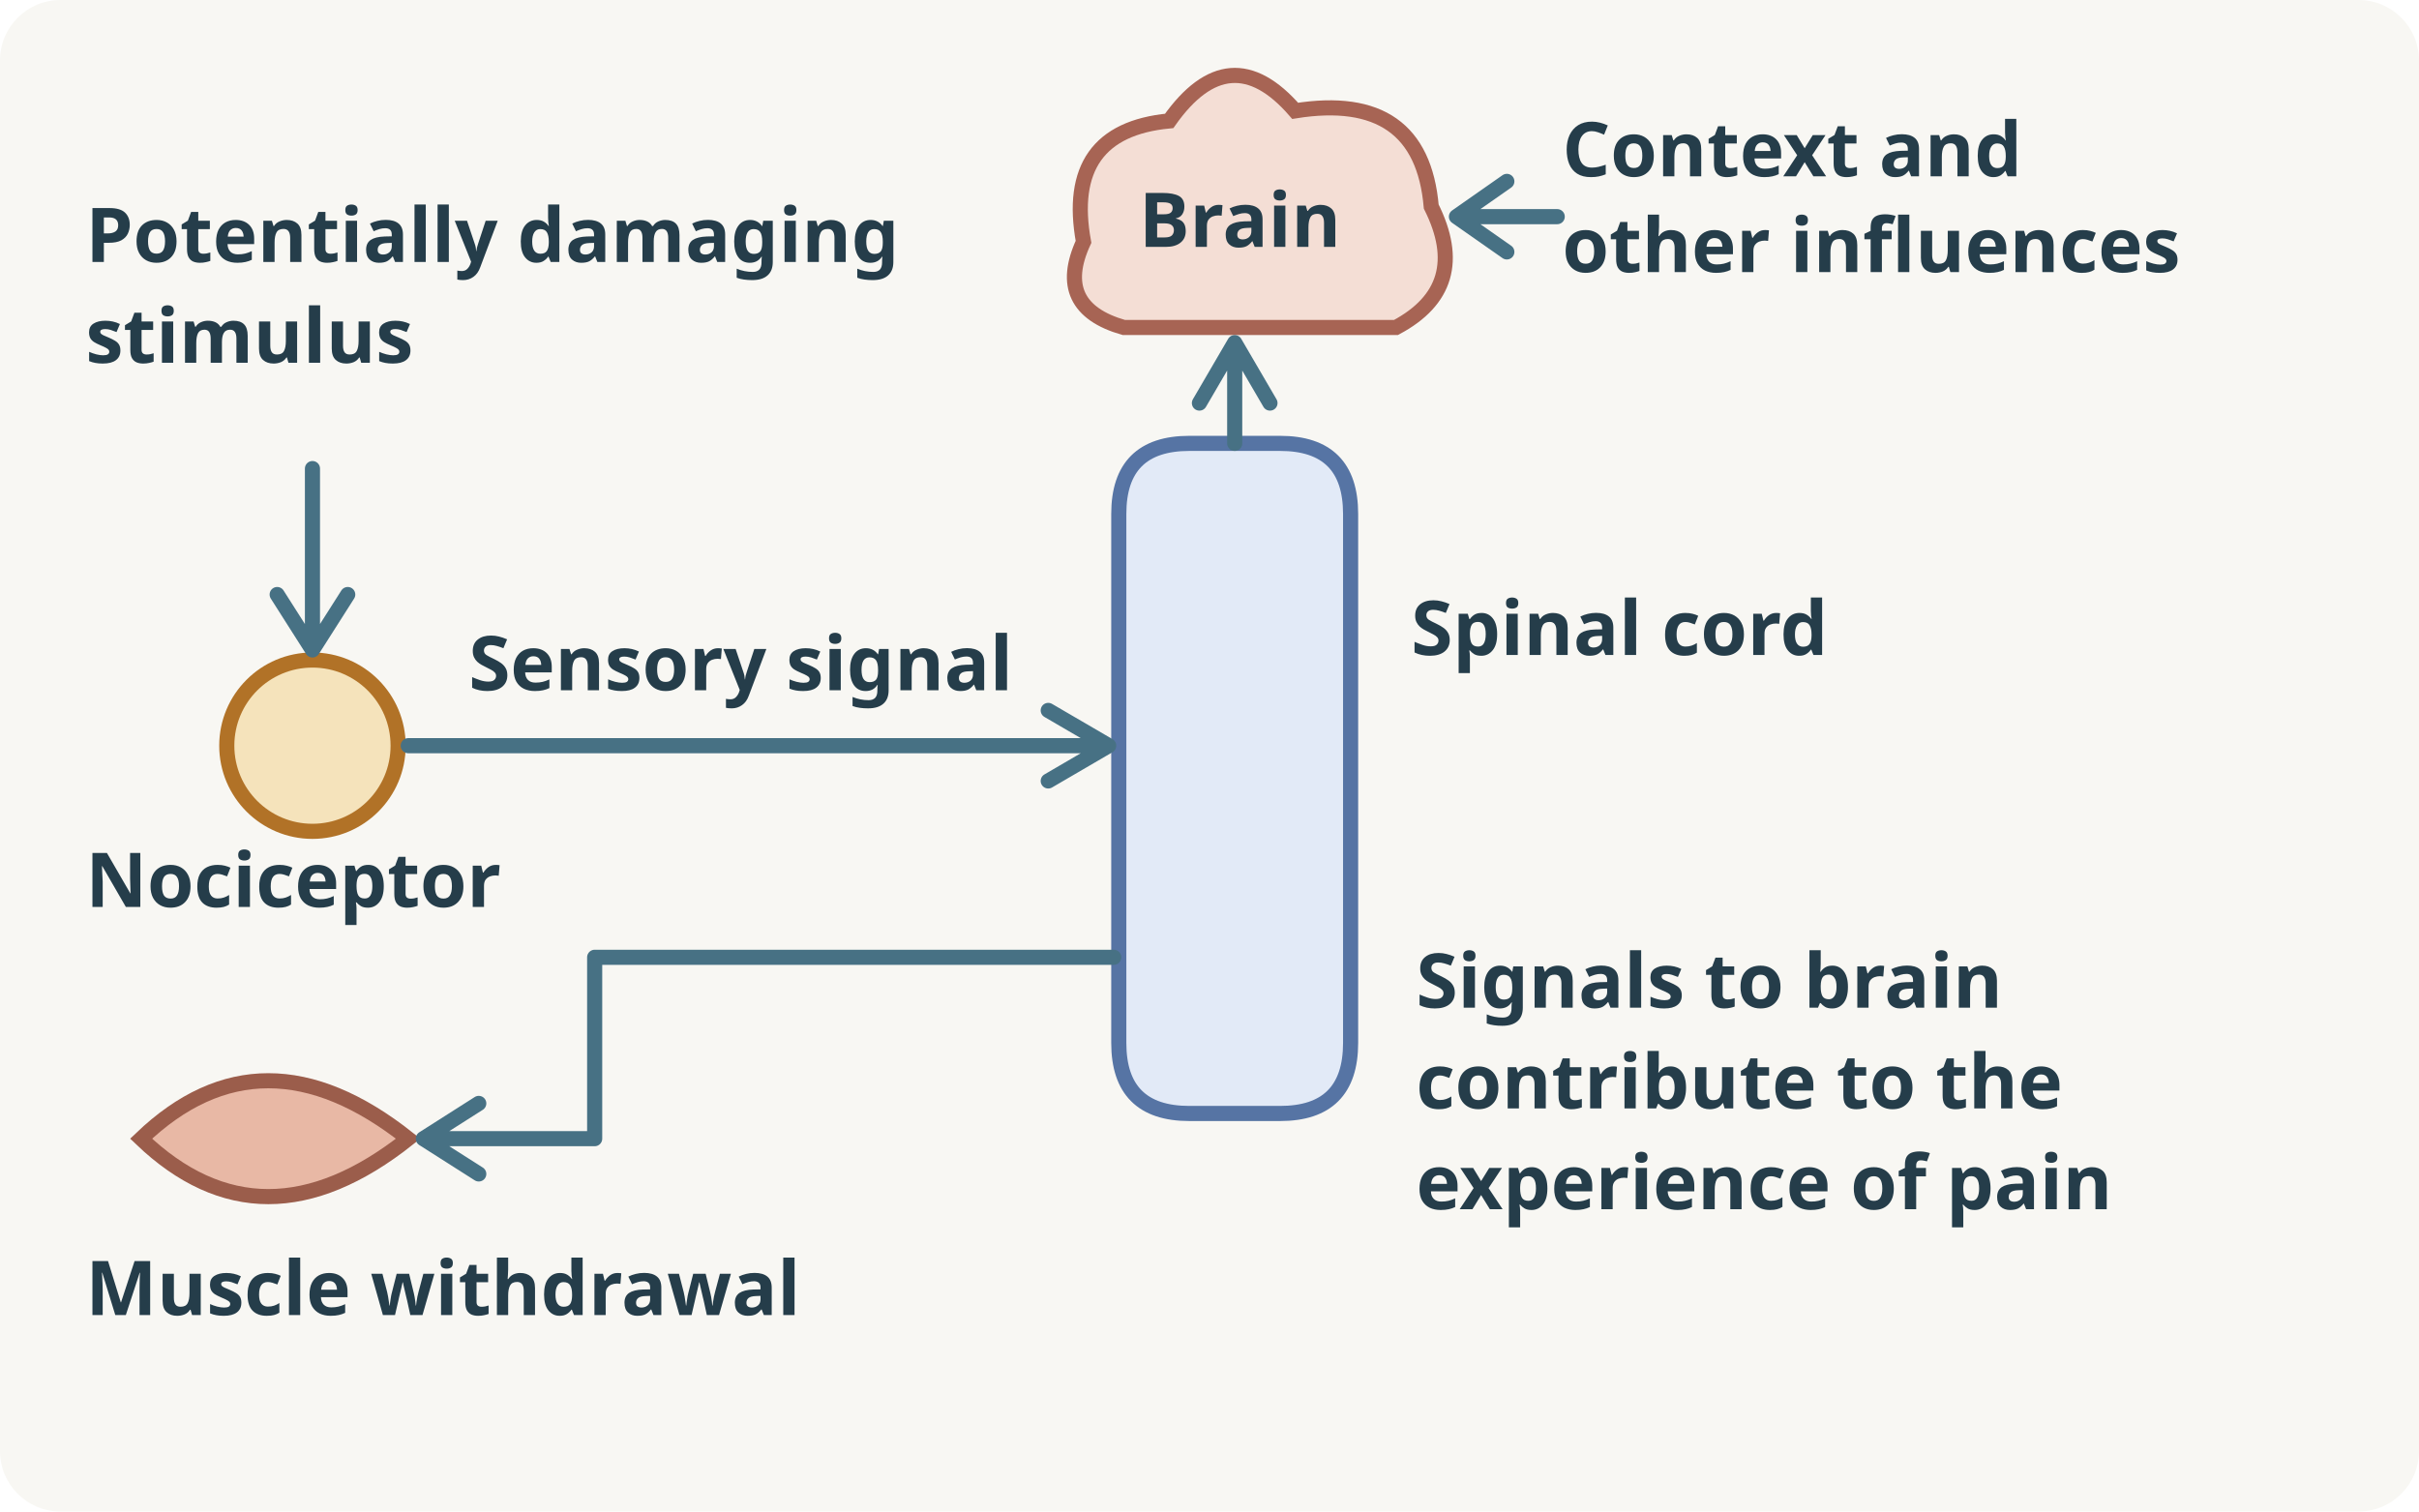
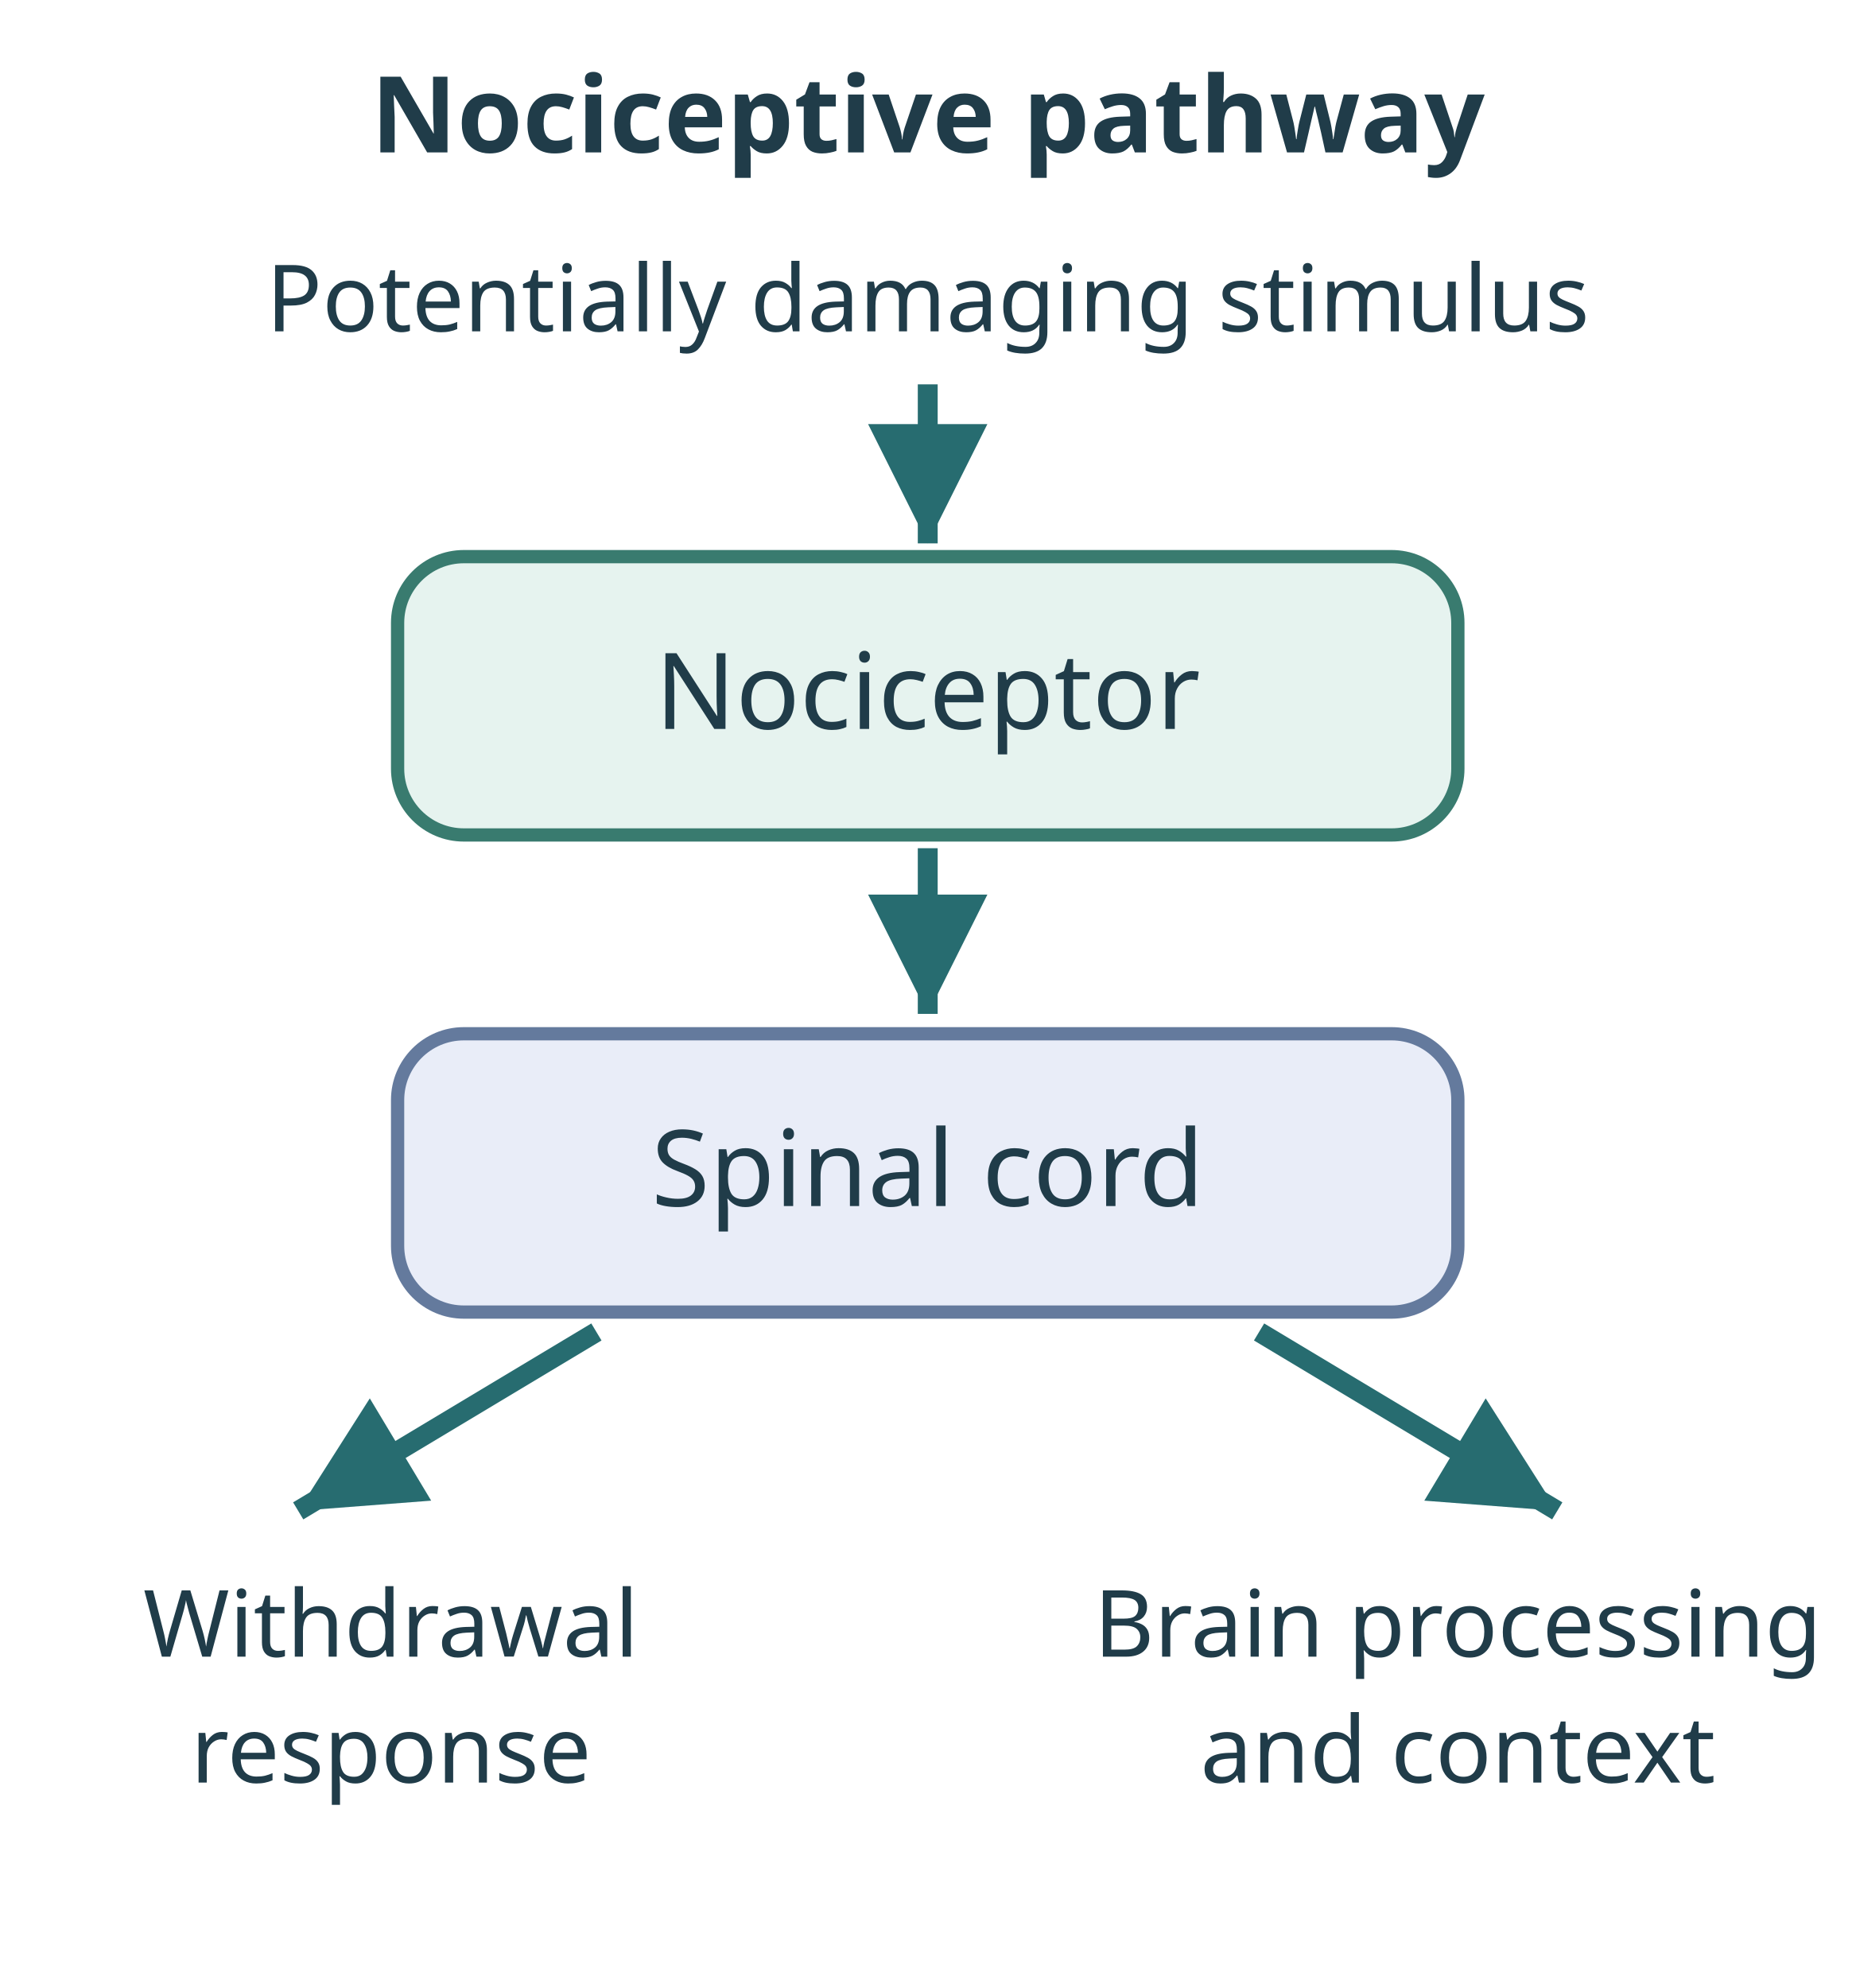
- <svg xmlns="http://www.w3.org/2000/svg" width="480" height="300" viewBox="0 0 480 300" role="img" aria-labelledby="title description">
-   <rect width="480" height="300" rx="12" fill="#f8f7f3" />
-   <path d="M222 102q0-14 14-14h18q14 0 14 14v105q0 14-14 14h-18q-14 0-14-14z" fill="#e2eaf7" stroke="#5674a4" stroke-width="3" />
-   <path d="M215 48q-4-22 17-24 12-17 25-2 25-4 27 19 8 16-7 24h-54q-14-4-8-17z" fill="#f4ded5" stroke="#a76454" stroke-width="3" />
-   <circle cx="62" cy="148" r="17" fill="#f5e3bb" stroke="#b17227" stroke-width="3" />
-   <path d="M28 226q24-23 53 0-29 23-53 0z" fill="#e8b8a5" stroke="#9b5d4b" stroke-width="3" />
-   <g fill="none" stroke="#477184" stroke-width="3" stroke-linecap="round" stroke-linejoin="round">
-     <path d="M81 148H220 M208 141l12 7-12 7" />
-     <path d="M62 93V129 M55 118l7 11 7-11" />
-     <path d="M245 88V68 M238 80l7-12 7 12" />
-     <path d="M221 190H118v36H84 M95 219l-11 7 11 7" />
-     <path d="M309 43h-20 M299 36l-10 7 10 7" />
-   </g>
-   <g font-family="system-ui, sans-serif" fill="#253d4a" font-size="15" font-weight="600">
-     <text x="17" y="52">Potentially damaging</text>
-     <text x="17" y="72">stimulus</text>
-     <text x="17" y="180">Nociceptor</text>
-     <text x="93" y="137">Sensory signal</text>
-     <text x="226" y="49">Brain</text>
-     <text x="280" y="130">Spinal cord</text>
-     <text x="310" y="35">Context and</text>
-     <text x="310" y="54">other influences</text>
-     <text x="17" y="261">Muscle withdrawal</text>
-     <text x="281" y="200">Signals to brain</text>
-     <text x="281" y="220">contribute to the</text>
-     <text x="281" y="240">experience of pain</text>
-   </g>
+ <svg xmlns="http://www.w3.org/2000/svg" viewBox="0 0 280 300" width="280" height="300">
+   <style>text{font:16px system-ui,sans-serif;fill:#203c49}.small{font-size:14px}.t{font-weight:700}.a{fill:none;stroke:#276c70;stroke-width:3;marker-end:url(#arr)}.b{fill:#e6f3ef;stroke:#397b6f;stroke-width:2}</style>
+   <defs>
+     <marker id="arr" markerWidth="8" markerHeight="8" refX="6" refY="3" orient="auto">
+       <path d="M0,0 L0,6 L6,3z" fill="#276c70" />
+     </marker>
+   </defs>
+   <text x="140" y="23" text-anchor="middle" class="t">Nociceptive pathway</text>
+   <text x="140" y="50" text-anchor="middle" class="small">Potentially damaging stimulus</text>
+   <path class="a" d="M140 58v24" />
+   <rect x="60" y="84" width="160" height="42" rx="10" class="b" />
+   <text x="140" y="110" text-anchor="middle">Nociceptor</text>
+   <path class="a" d="M140 128v25" />
+   <rect x="60" y="156" width="160" height="42" rx="10" fill="#e9edf8" stroke="#647a9d" stroke-width="2" />
+   <text x="140" y="182" text-anchor="middle">Spinal cord</text>
+   <path class="a" d="M90 201l-45 27" />
+   <path class="a" d="M190 201l45 27" />
+   <text x="59" y="250" text-anchor="middle" class="small">Withdrawal</text>
+   <text x="59" y="269" text-anchor="middle" class="small">response</text>
+   <text x="220" y="250" text-anchor="middle" class="small">Brain processing</text>
+   <text x="220" y="269" text-anchor="middle" class="small">and context</text>
</svg>
